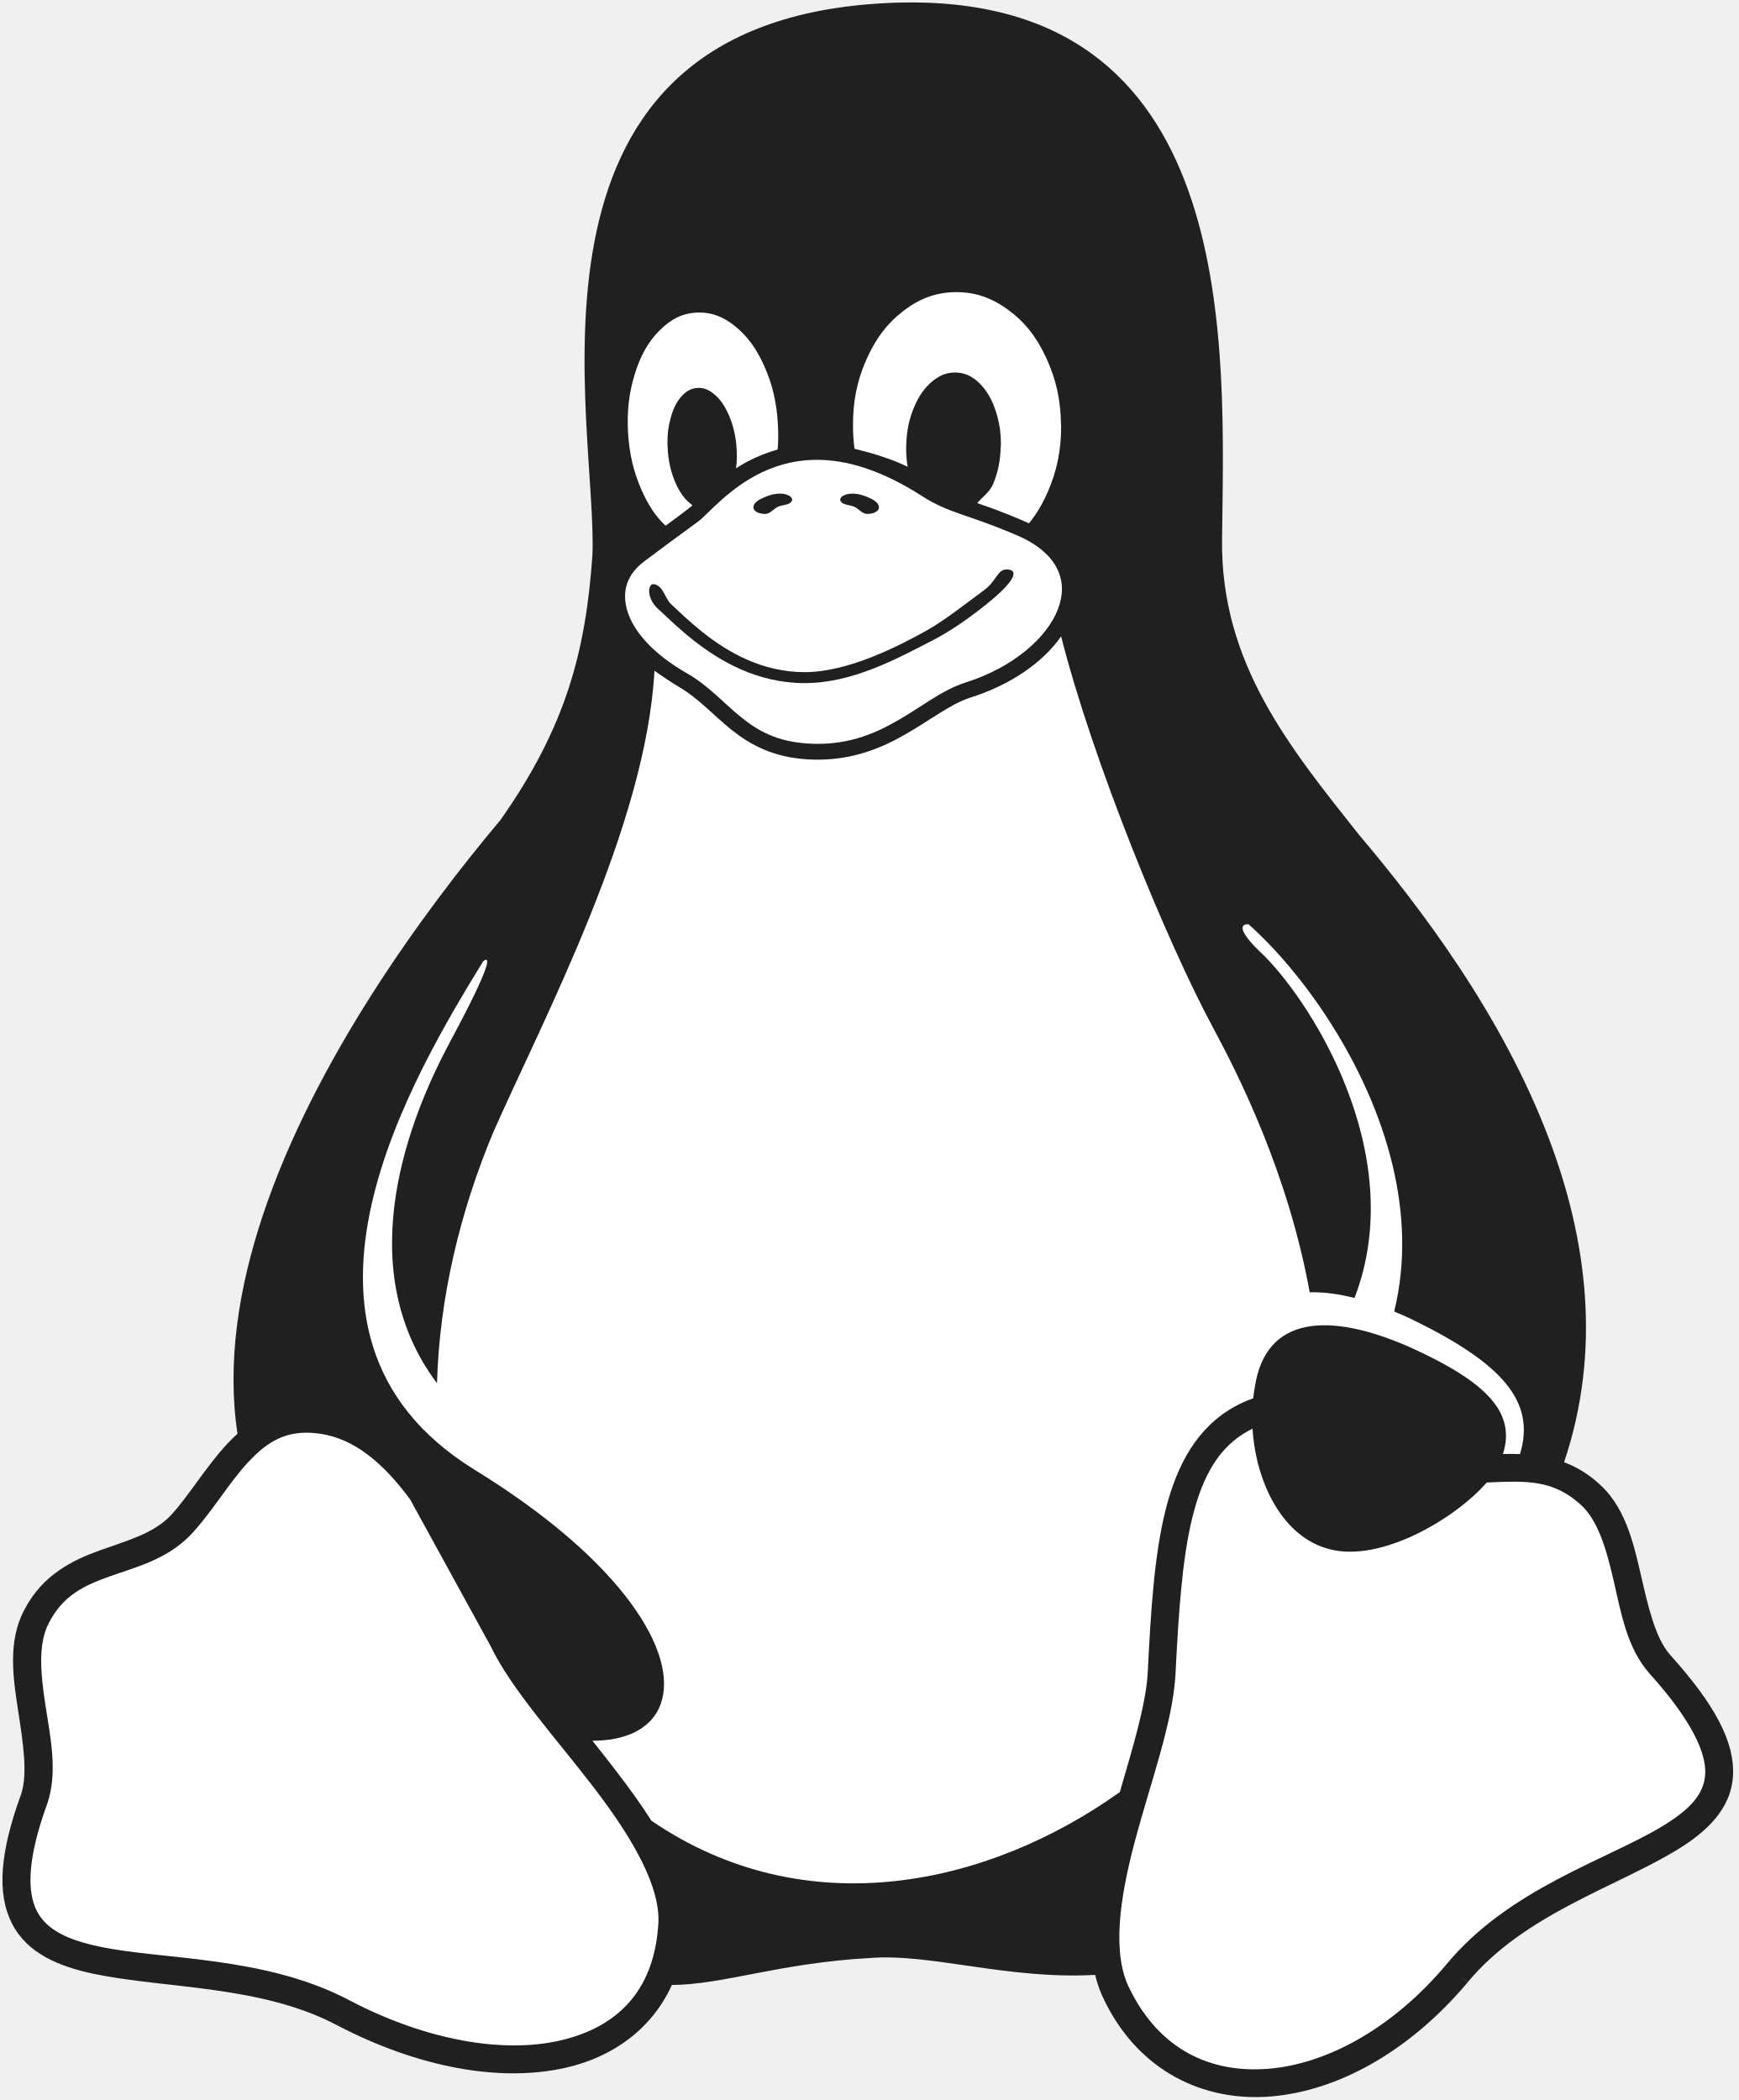
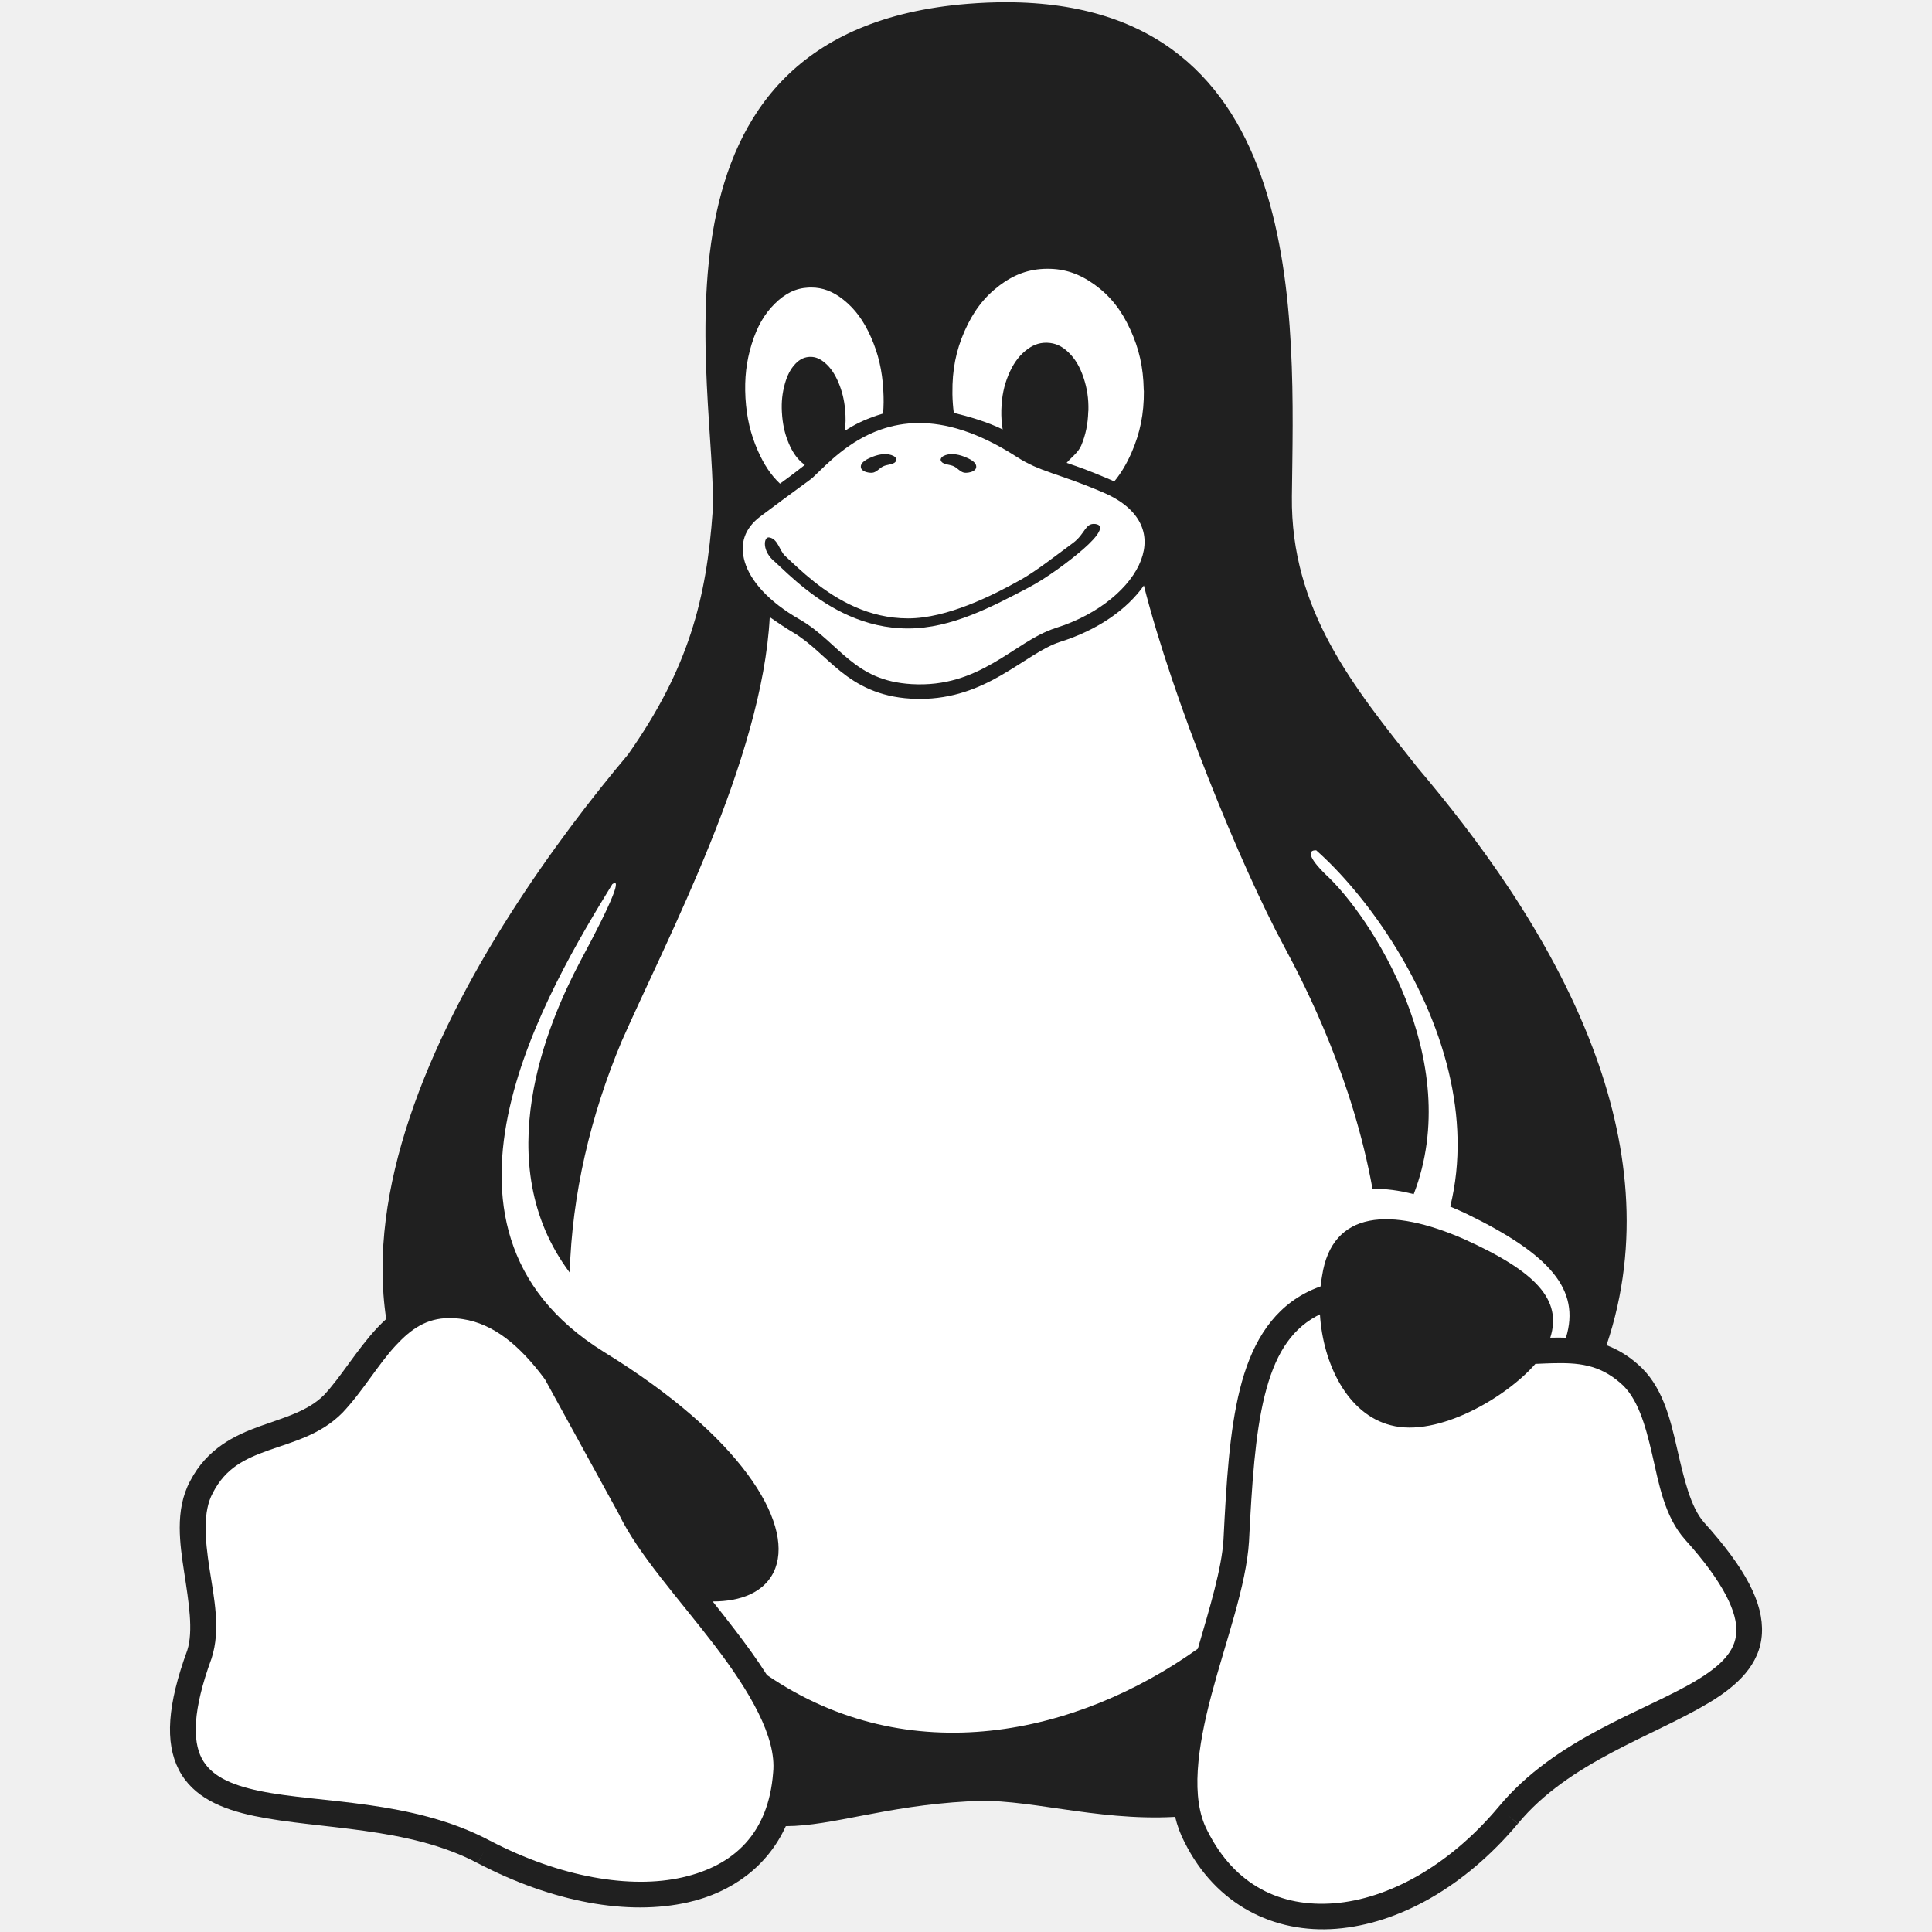
- <svg xmlns="http://www.w3.org/2000/svg" version="1.1" id="Calque_1" x="0px" y="0px" width="712px" height="860px" viewBox="0 0 712 860" enable-background="new 0 0 712 860" xml:space="preserve">
-   <defs id="defs21">
-     <linearGradient id="linearGradient28799-5-5">
-       <stop id="stop28801-1-9" offset="0" style="stop-color:#fefefc;stop-opacity:1;" />
-       <stop style="stop-color:#fefefc;stop-opacity:1" offset="0.757" id="stop28807-2-6" />
-       <stop id="stop28803-6-3" offset="1" style="stop-color:#d4d4d4;stop-opacity:1" />
-     </linearGradient>
-     <linearGradient id="linearGradient28853-5">
-       <stop id="stop28855-3" offset="0" style="stop-color:#020204;stop-opacity:1" />
-       <stop style="stop-color:#020204;stop-opacity:1" offset="0.734" id="stop28865-0" />
-       <stop id="stop28857-9" offset="1" style="stop-color:#5c5c5c;stop-opacity:1;" />
-     </linearGradient>
-     <linearGradient id="linearGradient28935-8">
-       <stop id="stop28937-7" offset="0" style="stop-color:#949494;stop-opacity:0.392;" />
-       <stop style="stop-color:#949494;stop-opacity:1;" offset="0.5" id="stop28943-3" />
-       <stop id="stop28939-8" offset="1" style="stop-color:#949494;stop-opacity:0.392;" />
-     </linearGradient>
-     <linearGradient id="linearGradient28976-3">
-       <stop id="stop28978-7" offset="0" style="stop-color:#747474;stop-opacity:1" />
-       <stop style="stop-color:#8c8c8c;stop-opacity:1;" offset="0.125" id="stop29259-5" />
-       <stop style="stop-color:#a4a4a4;stop-opacity:1;" offset="0.25" id="stop29257-0" />
-       <stop style="stop-color:#d4d4d4;stop-opacity:1" offset="0.5" id="stop28984-4" />
-       <stop id="stop28986-0" offset="0.619" style="stop-color:#d4d4d4;stop-opacity:1" />
-       <stop id="stop28980-2" offset="1" style="stop-color:#7c7c7c;stop-opacity:1" />
-     </linearGradient>
-     <clipPath id="clipPath29028-5" clipPathUnits="userSpaceOnUse">
-       <path id="path29030-7" d="m 85.75,122.362 c -2.78,1.91 -5.111,4.575 -6.25,7.75 -1.436,4.002 -0.886,8.481 0.5,12.5 1.419,4.117 3.794,8.041 7.379,10.512 1.793,1.236 3.868,2.083 6.03,2.339 2.162,0.256 4.409,-0.095 6.34,-1.101 2.353,-1.226 4.148,-3.373 5.262,-5.781 1.114,-2.408 1.589,-5.07 1.738,-7.719 0.19,-3.375 -0.14,-6.806 -1.25,-10 -1.205,-3.469 -3.39,-6.671 -6.473,-8.667 -1.541,-0.998 -3.292,-1.684 -5.111,-1.935 -1.819,-0.252 -3.705,-0.063 -5.416,0.602 -0.975,0.379 -1.887,0.907 -2.75,1.5" style="fill:url(#radialGradient29032);fill-opacity:1;stroke:none" />
-     </clipPath>
-     <linearGradient id="linearGradient29336-6">
-       <stop id="stop29338-1" offset="0" style="stop-color:#646464;stop-opacity:0" />
-       <stop style="stop-color:#646464;stop-opacity:0.583" offset="0.306" id="stop29344-7" />
-       <stop id="stop29354-5" offset="0.47" style="stop-color:#646464;stop-opacity:1" />
-       <stop style="stop-color:#646464;stop-opacity:0.257" offset="0.728" id="stop29356-3" />
-       <stop id="stop29340-6" offset="1" style="stop-color:#646464;stop-opacity:0;" />
-     </linearGradient>
-     <linearGradient id="linearGradient29477-3">
-       <stop id="stop29479-5" offset="0" style="stop-color:#757574;stop-opacity:0" />
-       <stop style="stop-color:#757574;stop-opacity:1;" offset="0.263" id="stop29487-5" />
-       <stop style="stop-color:#757574;stop-opacity:1;" offset="0.5" id="stop29485-0" />
-       <stop id="stop29481-3" offset="1" style="stop-color:#757574;stop-opacity:0" />
-     </linearGradient>
-     <linearGradient id="linearGradient28469-0">
-       <stop style="stop-color:#d2940a;stop-opacity:1" offset="0" id="stop28479-4" />
-       <stop style="stop-color:#d89c08;stop-opacity:1" offset="0.751" id="stop28477-2" />
-       <stop id="stop28485-7" offset="0.866" style="stop-color:#b67e07;stop-opacity:1;" />
-       <stop id="stop28473-1" offset="1" style="stop-color:#946106;stop-opacity:1" />
-     </linearGradient>
-     <linearGradient id="linearGradient28275-8">
-       <stop id="stop28277-1" offset="0" style="stop-color:#ad780a;stop-opacity:1" />
-       <stop style="stop-color:#d89e08;stop-opacity:1" offset="0.12" id="stop28291-9" />
-       <stop style="stop-color:#edb80b;stop-opacity:1" offset="0.255" id="stop28289-6" />
-       <stop style="stop-color:#ebc80d;stop-opacity:1" offset="0.392" id="stop28287-6" />
-       <stop style="stop-color:#f5d838;stop-opacity:1" offset="0.527" id="stop28285-7" />
-       <stop style="stop-color:#f6d811;stop-opacity:1" offset="0.769" id="stop28283-7" />
-       <stop id="stop28279-5" offset="1" style="stop-color:#f5cd31;stop-opacity:1" />
-     </linearGradient>
-     <linearGradient id="linearGradient29529-6">
-       <stop id="stop29531-0" offset="0" style="stop-color:#3a2903;stop-opacity:1;" />
-       <stop style="stop-color:#735208;stop-opacity:1" offset="0.555" id="stop29539-7" />
-       <stop id="stop29533-8" offset="1" style="stop-color:#ac8c04;stop-opacity:1" />
-     </linearGradient>
-     <clipPath id="clipPath29644-8" clipPathUnits="userSpaceOnUse">
-       <path id="path29646-8" d="m 54.232,122.362 c -1.781,0.097 -3.485,0.919 -4.788,2.137 -1.303,1.218 -2.221,2.812 -2.786,4.504 -1.13,3.384 -0.875,7.052 -0.619,10.61 0.233,3.222 0.47,6.505 1.677,9.502 0.603,1.498 1.45,2.91 2.58,4.064 1.13,1.154 2.552,2.042 4.118,2.434 1.469,0.368 3.038,0.292 4.483,-0.162 1.445,-0.454 2.764,-1.279 3.846,-2.338 1.579,-1.545 2.643,-3.566 3.253,-5.689 0.61,-2.123 0.784,-4.352 0.752,-6.561 -0.04,-2.764 -0.401,-5.539 -1.266,-8.164 -0.865,-2.626 -2.246,-5.103 -4.173,-7.086 -0.933,-0.96 -1.998,-1.805 -3.199,-2.397 -1.201,-0.592 -2.543,-0.925 -3.88,-0.853" style="fill:url(#radialGradient29648);fill-opacity:1;stroke:none" />
-     </clipPath>
-     <clipPath clipPathUnits="userSpaceOnUse" id="clipPath14656-7">
-       <path d="m 304.847,225.45 c 6.016,4.923 9.777,12.317 10.943,20.003 1.825,12.031 -2.346,24.075 -6.446,35.533 -0.817,2.285 -1.64,4.59 -1.965,6.995 -0.325,2.405 -0.119,4.948 1.029,7.086 1.303,2.425 3.732,4.125 6.367,4.923 2.589,0.784 5.394,0.761 8.015,0.092 2.621,-0.669 5.061,-1.968 7.187,-3.64 5.48,-4.31 8.758,-10.986 10.01,-17.844 1.252,-6.858 0.639,-13.929 -0.551,-20.798 -1.623,-9.369 -4.309,-18.54 -7.74,-27.408 -2.518,-6.507 -5.468,-12.911 -9.618,-18.52 -4.046,-5.469 -9.162,-10.09 -13.103,-15.635 -2.732,-3.844 -4.9,-8.131 -8.192,-11.508 -1.646,-1.689 -3.577,-3.135 -5.77,-4.001 -2.193,-0.866 -4.664,-1.124 -6.933,-0.482 -1.505,0.426 -2.892,1.237 -4.038,2.301 -1.146,1.064 -2.053,2.376 -2.693,3.803 -1.28,2.853 -1.477,6.112 -0.965,9.198 0.661,3.983 2.444,7.693 4.466,11.189 2.274,3.932 4.918,7.719 8.384,10.654 3.599,3.047 7.962,5.074 11.611,8.06" id="path14658-9" style="fill:none;stroke:#c17d11;stroke-width:1px;stroke-linecap:butt;stroke-linejoin:miter;stroke-opacity:1" />
-     </clipPath>
-     <clipPath clipPathUnits="userSpaceOnUse" id="clipPath14489-3">
-       <path style="fill:url(#linearGradient14493);fill-opacity:1;stroke:none" d="m 516.006,331.876 c -0.671,1.719 -1.627,3.327 -2.816,4.738 -2.624,3.115 -6.268,5.17 -9.896,7.02 -6.189,3.154 -12.602,5.922 -18.42,9.717 -3.898,2.542 -7.496,5.527 -10.86,8.742 -2.877,2.75 -5.606,5.687 -8.832,8.018 -3.256,2.351 -7.019,4.054 -10.991,4.65 -4.83,0.725 -9.821,-0.213 -14.299,-2.164 -3.138,-1.367 -6.156,-3.323 -7.963,-6.229 -1.814,-2.918 -2.228,-6.488 -2.233,-9.924 -0.008,-6.077 1.118,-12.09 2.178,-18.073 0.881,-4.972 1.719,-9.955 2.26,-14.975 0.983,-9.131 0.976,-18.353 0.32,-27.513 -0.11,-1.534 -0.238,-3.083 -0.008,-4.604 0.229,-1.521 0.855,-3.037 2.021,-4.04 1.077,-0.927 2.521,-1.336 3.939,-1.415 1.419,-0.079 2.834,0.147 4.24,0.352 3.313,0.484 6.652,0.865 9.889,1.717 2.043,0.537 4.033,1.259 6.072,1.811 3.403,0.92 6.966,1.361 10.467,0.952 3.769,-0.441 7.43,-1.857 11.224,-1.765 1.557,0.038 3.102,0.332 4.586,0.8 1.515,0.478 3.009,1.162 4.123,2.295 0.846,0.861 1.436,1.945 1.879,3.069 0.66,1.674 1.015,3.457 1.167,5.249 0.135,1.588 0.113,3.194 0.414,4.759 0.495,2.575 1.847,4.923 3.528,6.935 1.681,2.012 3.69,3.72 5.696,5.408 1.999,1.681 4.011,3.355 6.167,4.828 1.012,0.692 2.056,1.339 3.017,2.101 0.961,0.761 1.845,1.647 2.445,2.715 0.815,1.449 1.064,3.208 0.683,4.826 l 2e-5,0" id="path14491-6" />
-     </clipPath>
-     <clipPath clipPathUnits="userSpaceOnUse" id="clipPath14481-1">
-       <path style="fill:url(#linearGradient14485);fill-opacity:1;stroke:none" d="m 516.006,331.876 c -0.671,1.719 -1.627,3.327 -2.816,4.738 -2.624,3.115 -6.268,5.17 -9.896,7.02 -6.189,3.154 -12.602,5.922 -18.42,9.717 -3.898,2.542 -7.496,5.527 -10.86,8.742 -2.877,2.75 -5.606,5.687 -8.832,8.018 -3.256,2.351 -7.019,4.054 -10.991,4.65 -4.83,0.725 -9.821,-0.213 -14.299,-2.164 -3.138,-1.367 -6.156,-3.323 -7.963,-6.229 -1.814,-2.918 -2.228,-6.488 -2.233,-9.924 -0.008,-6.077 1.118,-12.09 2.178,-18.073 0.881,-4.972 1.719,-9.955 2.26,-14.975 0.983,-9.131 0.976,-18.353 0.32,-27.513 -0.11,-1.534 -0.238,-3.083 -0.008,-4.604 0.229,-1.521 0.855,-3.037 2.021,-4.04 1.077,-0.927 2.521,-1.336 3.939,-1.415 1.419,-0.079 2.834,0.147 4.24,0.352 3.313,0.484 6.652,0.865 9.889,1.717 2.043,0.537 4.033,1.259 6.072,1.811 3.403,0.92 6.966,1.361 10.467,0.952 3.769,-0.441 7.43,-1.857 11.224,-1.765 1.557,0.038 3.102,0.332 4.586,0.8 1.515,0.478 3.009,1.162 4.123,2.295 0.846,0.861 1.436,1.945 1.879,3.069 0.66,1.674 1.015,3.457 1.167,5.249 0.135,1.588 0.113,3.194 0.414,4.759 0.495,2.575 1.847,4.923 3.528,6.935 1.681,2.012 3.69,3.72 5.696,5.408 1.999,1.681 4.011,3.355 6.167,4.828 1.012,0.692 2.056,1.339 3.017,2.101 0.961,0.761 1.845,1.647 2.445,2.715 0.815,1.449 1.064,3.208 0.683,4.826 l 2e-5,0" id="path14483-3" />
-     </clipPath>
-     <clipPath clipPathUnits="userSpaceOnUse" id="clipPath14473-5">
-       <path style="fill:url(#linearGradient14477);fill-opacity:1;stroke:none" d="m 511.827,331.9 c -0.606,1.404 -1.442,2.708 -2.464,3.845 -2.325,2.588 -5.507,4.222 -8.659,5.697 -5.42,2.535 -11.001,4.779 -16.116,7.885 -3.383,2.054 -6.537,4.472 -9.502,7.094 -2.525,2.233 -4.93,4.627 -7.728,6.506 -2.883,1.936 -6.175,3.299 -9.616,3.774 -4.218,0.582 -8.553,-0.183 -12.51,-1.756 -2.709,-1.077 -5.366,-2.619 -6.967,-5.055 -1.538,-2.341 -1.933,-5.252 -1.953,-8.053 -0.035,-4.939 0.965,-9.818 1.906,-14.666 0.782,-4.03 1.527,-8.072 1.977,-12.152 0.818,-7.406 0.661,-14.885 0.28,-22.327 -0.064,-1.249 -0.134,-2.51 0.079,-3.743 0.213,-1.233 0.736,-2.452 1.682,-3.271 0.939,-0.814 2.21,-1.159 3.451,-1.212 1.242,-0.052 2.476,0.164 3.705,0.349 2.89,0.436 5.811,0.709 8.652,1.393 1.787,0.43 3.531,1.02 5.313,1.469 2.986,0.753 6.096,1.107 9.158,0.772 3.294,-0.36 6.507,-1.51 9.82,-1.432 1.358,0.032 2.708,0.271 4.013,0.649 1.313,0.38 2.617,0.92 3.607,1.862 0.725,0.691 1.25,1.569 1.644,2.49 0.576,1.348 0.886,2.8 1.021,4.26 0.119,1.289 0.105,2.594 0.363,3.862 0.437,2.149 1.64,4.081 3.115,5.704 1.475,1.622 3.224,2.968 4.956,4.312 1.756,1.364 3.51,2.74 5.396,3.918 0.882,0.551 1.793,1.059 2.635,1.671 0.841,0.612 1.619,1.339 2.145,2.237 0.684,1.167 0.902,2.599 0.598,3.917 l 2e-5,0" id="path14475-9" />
-     </clipPath>
-     <linearGradient id="linearGradient14518-6">
-       <stop id="stop14540-0" offset="0" style="stop-color:#110800;stop-opacity:1;" />
-       <stop style="stop-color:#a65a00;stop-opacity:0.8;" offset="0.591" id="stop14542-5" />
-       <stop style="stop-color:#ff921e;stop-opacity:0;" offset="1" id="stop14522-4" />
-     </linearGradient>
-     <clipPath clipPathUnits="userSpaceOnUse" id="clipPath14822-9">
-       <path d="m 386.188,285.328 c -0.405,-1.104 -1.118,-2.082 -1.991,-2.87 -0.872,-0.788 -1.9,-1.392 -2.983,-1.852 -2.165,-0.919 -4.521,-1.261 -6.832,-1.696 -2.179,-0.409 -4.342,-0.906 -6.528,-1.277 -2.271,-0.386 -4.618,-0.632 -6.865,-0.125 -1.966,0.443 -3.784,1.459 -5.272,2.819 -1.487,1.36 -2.649,3.056 -3.485,4.89 -1.472,3.23 -1.935,6.865 -1.654,10.403 0.209,2.633 0.875,5.346 2.609,7.339 1.401,1.611 3.387,2.615 5.434,3.221 3.525,1.043 7.367,0.988 10.86,-0.155 5.767,-1.931 10.876,-5.774 14.33,-10.779 1.139,-1.65 2.112,-3.448 2.553,-5.403 0.336,-1.49 0.348,-3.081 -0.178,-4.515" id="path14824-1" style="fill:none;stroke:#ce5c00;stroke-width:1px;stroke-linecap:butt;stroke-linejoin:miter;stroke-opacity:1" />
-     </clipPath>
-     <clipPath clipPathUnits="userSpaceOnUse" id="clipPath14822-2-4">
-       <path d="m 386.188,285.328 c -0.405,-1.104 -1.118,-2.082 -1.991,-2.87 -0.872,-0.788 -1.9,-1.392 -2.983,-1.852 -2.165,-0.919 -4.521,-1.261 -6.832,-1.696 -2.179,-0.409 -4.342,-0.906 -6.528,-1.277 -2.271,-0.386 -4.618,-0.632 -6.865,-0.125 -1.966,0.443 -3.784,1.459 -5.272,2.819 -1.487,1.36 -2.649,3.056 -3.485,4.89 -1.472,3.23 -1.935,6.865 -1.654,10.403 0.209,2.633 0.875,5.346 2.609,7.339 1.401,1.611 3.387,2.615 5.434,3.221 3.525,1.043 7.367,0.988 10.86,-0.155 5.767,-1.931 10.876,-5.774 14.33,-10.779 1.139,-1.65 2.112,-3.448 2.553,-5.403 0.336,-1.49 0.348,-3.081 -0.178,-4.515" id="path14824-6-5" style="fill:none;stroke:#ce5c00;stroke-width:1px;stroke-linecap:butt;stroke-linejoin:miter;stroke-opacity:1" />
-     </clipPath>
-     <clipPath clipPathUnits="userSpaceOnUse" id="clipPath15031-3">
-       <path style="fill:none;stroke:#729fcf;stroke-width:0.125;stroke-linecap:butt;stroke-linejoin:miter;stroke-miterlimit:4;stroke-dasharray:none;stroke-opacity:1" d="m 248.061,184.612 c -2.601,3.44 -5.233,6.856 -7.897,10.247 -2.833,3.607 -5.701,7.187 -8.587,10.751 -3.541,4.374 -7.152,8.793 -9.449,13.93 -1.974,4.414 -2.91,9.207 -4.265,13.849 -1.539,5.272 -3.626,10.37 -5.971,15.336 -2.165,4.585 -4.55,9.063 -6.939,13.536 -1.738,3.254 -3.505,6.581 -4.108,10.221 -0.476,2.876 -0.198,5.844 0.534,8.666 0.732,2.822 1.91,5.511 3.238,8.106 5.667,11.075 14.17,20.622 24.242,27.925 4.571,3.314 9.467,6.181 14.602,8.526 2.782,1.27 5.714,2.404 8.772,2.457 1.529,0.026 3.074,-0.225 4.474,-0.841 1.4,-0.615 2.651,-1.604 3.483,-2.887 1.023,-1.578 1.37,-3.538 1.165,-5.407 -0.205,-1.869 -0.935,-3.653 -1.913,-5.259 -2.39,-3.923 -6.165,-6.761 -9.796,-9.573 -7.841,-6.074 -15.425,-12.48 -22.682,-19.24 -2.049,-1.909 -4.098,-3.878 -5.53,-6.284 -1.394,-2.344 -2.148,-5.014 -2.658,-7.693 -1.4,-7.349 -1.04,-15.083 1.46,-22.133 0.978,-2.758 2.271,-5.392 3.518,-8.04 2.162,-4.589 4.211,-9.263 7.049,-13.467 3.533,-5.233 8.245,-9.673 11.151,-15.278 2.455,-4.734 3.494,-10.057 4.362,-15.318 0.665,-4.031 1.248,-8.075 1.746,-12.13" id="path15033-2" />
-     </clipPath>
-     <clipPath clipPathUnits="userSpaceOnUse" id="clipPath14186-9">
-       <path id="path14188-1" d="m 137.577,281.019 c 1.599,-0.663 3.398,-0.784 5.101,-0.47 1.703,0.314 3.311,1.049 4.743,2.022 2.864,1.946 4.988,4.778 7.023,7.58 4.672,6.434 9.169,13.002 13.245,19.829 3.306,5.538 6.344,11.257 10.164,16.453 2.494,3.392 5.307,6.539 7.813,9.922 2.506,3.383 4.728,7.056 5.839,11.117 1.444,5.277 0.885,11.093 -1.627,15.953 -1.767,3.419 -4.476,6.352 -7.772,8.339 -3.296,1.987 -7.171,3.014 -11.016,2.87 -6.114,-0.229 -11.699,-3.285 -17.384,-5.549 -11.581,-4.612 -24.16,-6.059 -36.097,-9.652 -3.669,-1.104 -7.276,-2.411 -10.97,-3.426 -1.641,-0.451 -3.309,-0.848 -4.859,-1.551 -1.55,-0.703 -3,-1.749 -3.862,-3.217 -0.666,-1.134 -0.948,-2.47 -0.93,-3.786 0.018,-1.316 0.326,-2.615 0.774,-3.852 0.896,-2.474 2.343,-4.714 3.32,-7.157 1.595,-3.989 1.882,-8.388 1.667,-12.679 -0.215,-4.291 -0.911,-8.545 -1.205,-12.831 -0.131,-1.914 -0.181,-3.853 0.185,-5.736 0.365,-1.883 1.176,-3.725 2.558,-5.055 1.274,-1.227 2.965,-1.955 4.696,-2.317 1.732,-0.361 3.515,-0.377 5.284,-0.338 1.768,0.04 3.541,0.134 5.304,-0.011 1.763,-0.145 3.533,-0.541 5.069,-1.418 1.46,-0.834 2.654,-2.075 3.644,-3.434 0.989,-1.36 1.789,-2.846 2.609,-4.314 0.82,-1.468 1.668,-2.932 2.742,-4.226 1.073,-1.295 2.389,-2.423 3.943,-3.067" style="fill:#402c07;fill-opacity:1;stroke:none" />
-     </clipPath>
-   </defs>
-   <path d="M683.91,677.74c-0.01-0.01-0.021-0.021-0.021-0.03c-6.069-6.85-8.96-19.55-12.069-33.08c-3.101-13.52-6.57-28.1-17.67-37.55  c-0.021-0.021-0.051-0.04-0.07-0.061c-2.2-1.92-4.46-3.539-6.73-4.89c-2.279-1.35-4.59-2.45-6.899-3.32  c15.43-45.76,9.38-91.329-6.2-132.5c-19.11-50.54-52.48-94.569-77.97-124.689c-28.53-35.99-56.431-70.15-55.88-120.61  C501.25,144,508.87,1.19,373.35,1c-5.51-0.01-11.26,0.22-17.25,0.7C204.66,13.89,244.83,173.89,242.58,227.46  c-2.77,39.18-10.71,70.06-37.66,108.36c-31.65,37.64-76.23,98.57-97.34,162c-9.96,29.93-14.7,60.439-10.33,89.319  c-1.37,1.23-2.67,2.521-3.92,3.841c-9.29,9.93-16.16,21.949-23.81,30.039c-7.15,7.141-17.33,9.851-28.53,13.86  c-11.2,4.021-23.49,9.94-30.95,24.26c0,0,0,0.011-0.01,0.011c-0.01,0.02-0.02,0.05-0.04,0.069c-3.51,6.55-4.65,13.62-4.65,20.79  c0,6.63,0.98,13.351,1.97,19.82c2.06,13.46,4.15,26.189,1.38,34.81c-8.86,24.23-10,40.98-3.76,53.141  c6.26,12.18,19.11,17.55,33.64,20.59c29.06,6.06,68.41,4.56,99.42,21l2.67-5.03l-2.64,5.04c33.2,17.36,66.86,23.521,93.71,17.39  c19.48-4.439,35.28-16.039,43.4-33.88c21-0.1,44.05-9,80.97-11.029c25.05-2.021,56.34,8.899,92.33,6.899  c0.94,3.9,2.301,7.66,4.16,11.23c0.021,0.029,0.04,0.069,0.061,0.1c13.949,27.9,39.869,40.66,67.5,38.48  c27.659-2.181,57.069-18.49,80.85-46.78l-4.36-3.66l4.391,3.62c22.66-27.48,60.27-38.87,85.22-53.91  c12.47-7.52,22.58-16.939,23.37-30.62C710.4,713.55,702.37,698.23,683.91,677.74z" id="path3" style="fill:#202020;fill-opacity:1" fill="#000000" />
-   <path fill="#D6A312" d="M698.24,726.57c-0.48,8.439-6.59,14.71-17.88,21.51c-22.561,13.61-62.551,25.45-88.08,56.38  c-22.181,26.39-49.221,40.88-73.03,42.76s-44.35-8-56.47-32.31l-0.021-0.05l-0.029-0.061c-7.521-14.3-4.391-36.85,1.939-60.649  c6.33-23.79,15.43-48.23,16.65-68.08v-0.061c1.279-25.439,2.71-47.66,6.979-64.81c4.28-17.15,11.01-28.75,22.931-35.28  c0.56-0.3,1.109-0.59,1.659-0.86c1.351,22.03,12.261,44.511,31.54,49.37c21.101,5.561,51.511-12.54,64.351-27.31  c2.569-0.101,5.069-0.23,7.5-0.29c11.27-0.271,20.71,0.38,30.37,8.82l0.029,0.029l0.03,0.021c7.42,6.29,10.95,18.17,14.01,31.47  c3.061,13.311,5.5,27.8,14.681,38.13l0.01,0.01l0.01,0.021C693.06,704.9,698.73,718.12,698.24,726.57z" id="path5" style="fill:#ffffff;fill-opacity:1" />
-   <path d="M269.49,788.95l-0.01,0.06v0.07c-2.04,26.74-17.12,41.3-40.28,46.59c-23.14,5.29-54.53,0.021-85.87-16.37  c-0.01,0-0.02-0.01-0.03-0.01c-34.68-18.37-75.93-16.54-102.4-22.07c-13.23-2.76-21.87-6.92-25.83-14.64  c-3.96-7.73-4.05-21.2,4.37-44.17l0.04-0.101l0.03-0.1c4.17-12.85,1.08-26.91-0.94-40.11c-2.02-13.189-3.01-25.199,1.5-33.56  l0.04-0.08c5.77-11.12,14.23-15.1,24.73-18.86c10.51-3.77,22.96-6.729,32.79-16.59l0.06-0.05l0.05-0.05  c9.09-9.59,15.92-21.62,23.91-30.15c6.74-7.2,13.49-11.97,23.66-12.04c0.12,0.011,0.23,0.011,0.35,0  c1.78,0.011,3.67,0.16,5.67,0.471c13.5,2.04,25.27,11.479,36.61,26.859l32.74,59.67l0.01,0.03l0.02,0.02  c8.71,18.19,27.11,38.2,42.7,58.61C259,752.78,271.06,773.27,269.49,788.95z" id="path7" style="fill:#ffffff;fill-opacity:1" fill="#D6A312" />
-   <path d="M432.77,232.69c-2.63-5.15-8-10.05-17.14-13.8l-0.02-0.01l-0.03-0.01c-19.01-8.14-27.26-8.72-37.87-15.62  c-17.27-11.1-31.54-14.99-43.4-14.94c-6.21,0.02-11.76,1.12-16.73,2.84c-14.45,4.97-24.04,15.34-30.05,21.03l-0.01,0.01  c0,0.01-0.01,0.01-0.01,0.02c-1.18,1.12-2.7,2.14-6.38,4.84c-3.71,2.71-9.27,6.79-17.27,12.79c-7.11,5.33-9.42,12.27-6.96,20.4  c2.45,8.13,10.29,17.51,24.63,25.62l0.02,0.02l0.03,0.01c8.9,5.23,14.98,12.28,21.96,17.89c3.49,2.8,7.16,5.3,11.58,7.19  c4.42,1.89,9.58,3.17,16.04,3.55c15.16,0.88,26.32-3.67,36.17-9.31c9.87-5.63,18.229-12.52,27.82-15.63l0.02-0.01l0.021-0.01  c19.659-6.14,33.68-18.51,38.069-30.26C435.46,243.42,435.39,237.84,432.77,232.69z" id="path9" style="fill:#ffffff;fill-opacity:1" fill="#D6A312" />
-   <path d="m 382.89,261.71 c -15.641,8.153 -33.91,18.04 -53.35,18.04 -19.43,0 -34.78,-8.98 -45.82,-17.73 -5.52,-4.37 -10,-8.72 -13.38,-11.88 -5.864,-4.629 -5.162,-11.122 -2.752,-10.93 4.039,0.504 4.649,5.822 7.192,8.2 3.44,3.22 7.75,7.39 12.97,11.53 10.44,8.27 24.36,16.32 41.79,16.32 17.4,0 37.712,-10.215 50.11,-17.17 7.024,-3.94 15.962,-11.003 23.257,-16.357 5.581,-4.096 5.377,-9.029 9.985,-8.492 4.608,0.537 1.199,5.46 -5.254,11.092 -6.453,5.632 -16.548,13.104 -24.748,17.378 z" id="path11" style="fill:#202020;fill-opacity:1" />
-   <path d="M622.39,595.47c-2.17-0.08-4.31-0.069-6.39-0.02c-0.19,0.01-0.38,0.01-0.58,0.01  c5.37-16.96-6.51-29.47-38.17-43.79c-32.83-14.439-58.99-13.01-63.41,16.29c-0.28,1.53-0.51,3.1-0.68,4.68  c-2.46,0.86-4.92,1.94-7.4,3.29c-15.41,8.44-23.83,23.74-28.51,42.521c-4.67,18.76-6.02,41.43-7.3,66.92c0,0.01,0,0.01,0,0.02  c-0.79,12.811-6.07,30.15-11.41,48.511c-53.78,38.369-128.42,54.989-191.8,11.729c-4.29-6.79-9.22-13.52-14.29-20.16  c-3.24-4.239-6.57-8.45-9.87-12.609c6.5,0.01,12.03-1.061,16.5-3.08c5.56-2.53,9.46-6.57,11.4-11.771  c3.86-10.39-0.02-25.05-12.39-41.8c-12.37-16.74-33.32-35.63-64.1-54.51c0,0,0,0,0-0.01c-22.62-14.07-35.26-31.311-41.18-50.03  c-5.93-18.73-5.1-38.98-0.53-58.97c8.76-38.37,31.26-75.69,45.62-99.11c3.86-2.84,1.38,5.28-14.54,34.84  c-14.26,27.021-40.93,89.38-4.42,138.061c0.98-34.641,9.25-69.971,23.14-103.021c20.23-45.85,62.54-125.38,65.9-188.76  c1.74,1.26,7.69,5.28,10.34,6.79c0.01,0.01,0.01,0.01,0.02,0.01c7.76,4.57,13.59,11.25,21.14,17.32  c7.57,6.08,17.02,11.33,31.3,12.16c1.37,0.08,2.71,0.12,4.02,0.12c14.72,0,26.2-4.8,35.76-10.27  c10.391-5.94,18.69-12.52,26.561-15.08c0.01-0.01,0.02-0.01,0.03-0.01c16.63-5.2,29.84-14.4,37.359-25.12  c12.92,50.92,42.96,124.47,62.271,160.36c10.27,19.04,30.689,59.5,39.51,108.25c5.59-0.171,11.75,0.64,18.34,2.329  c23.07-59.81-19.56-124.22-39.06-142.16c-7.87-7.64-8.25-11.06-4.34-10.9c21.14,18.71,48.909,56.32,59.01,98.78  c4.609,19.359,5.59,39.72,0.649,59.81c2.41,1,4.87,2.09,7.36,3.271C615.28,558.39,628.97,574.07,622.39,595.47z" id="path13" fill="#FFFFFF" />
-   <path d="m 434.51,174.03 c 0.08,10.09 -1.66,18.68 -5.49,27.45 -2.18,5 -4.689,9.2 -7.699,12.84 -1.021,-0.49 -2.08,-0.96 -3.181,-1.41 -3.81,-1.63 -7.18,-2.97 -10.199,-4.11 -3.021,-1.14 -5.378,-1.919 -7.809,-2.759 1.761,-2.13 5.23,-4.64 6.521,-7.79 1.96,-4.75 2.92,-9.39 3.1,-14.92 0,-0.22 0.07,-0.41 0.07,-0.67 0.11,-5.3 -0.59,-9.83 -2.14,-14.47 -1.62,-4.87 -3.681,-8.37 -6.66,-11.28 -2.99,-2.91 -5.97,-4.23 -9.55,-4.35 -0.17,-0.01 -0.33,-0.01 -0.5,-0.01 -3.36,0.01 -6.28,1.17 -9.301,3.69 -3.17,2.65 -5.52,6.04 -7.479,10.76 -1.95,4.72 -2.91,9.4 -3.101,14.96 -0.029,0.22 -0.029,0.41 -0.029,0.63 -0.07,3.06 0.13,5.86 0.6,8.58 -6.88,-3.43 -15.682,-5.931 -21.762,-7.381 -0.35,-2.63 -0.55,-5.34 -0.61,-8.18 l 0,-0.77 c -0.11,-10.06 1.54,-18.69 5.41,-27.45 3.87,-8.77 8.66,-15.07 15.399,-20.2 6.75,-5.12 13.381,-7.47 21.23,-7.55 l 0.37,0 c 7.68,0 14.25,2.26 21,7.15 6.85,4.98 11.79,11.2 15.77,19.9 3.9,8.48 5.78,16.77 5.971,26.6 -10e-4,0.26 -10e-4,0.48 0.069,0.74 z" id="path15" style="fill:#ffffff" />
-   <path d="m 318.43,184.08 c -1.01,0.29 -1.99,0.6 -2.96,0.93 -5.5,1.9 -9.867,3.997 -14.087,6.787 0.41,-2.92 0.47,-5.88 0.15,-9.19 -0.03,-0.18 -0.03,-0.33 -0.03,-0.51 -0.44,-4.39 -1.37,-8.07 -2.92,-11.79 -1.65,-3.87 -3.5,-6.6 -5.93,-8.7 -2.2,-1.9 -4.28,-2.78 -6.58,-2.76 -0.23,0 -0.47,0.01 -0.71,0.03 -2.58,0.22 -4.72,1.48 -6.75,3.95 -2.02,2.46 -3.35,5.52 -4.31,9.58 -0.96,4.05 -1.21,8.03 -0.81,12.6 0,0.18 0.04,0.33 0.04,0.51 0.44,4.43 1.33,8.11 2.91,11.83 1.62,3.83 3.5,6.56 5.93,8.66 0.41,0.35 0.81,0.67 1.21,0.95 -2.52,1.95 -4.213,3.333 -6.293,4.853 -1.33,0.97 -2.91,2.13 -4.75,3.49 -4.01,-3.76 -7.14,-8.48 -9.88,-14.71 -3.24,-7.36 -4.97,-14.73 -5.49,-23.43 l 0,-0.07 c -0.48,-8.7 0.37,-16.18 2.76,-23.92 2.4,-7.74 5.6,-13.34 10.25,-17.94 4.64,-4.61 9.32,-6.93 14.96,-7.22 0.44,-0.02 0.87,-0.03 1.3,-0.03 5.11,0.01 9.67,1.71 14.39,5.48 5.12,4.09 8.99,9.32 12.23,16.69 3.25,7.37 4.98,14.74 5.46,23.44 l 0,0.07 c 0.23,3.65 0.2,7.09 -0.09,10.42 z" id="path17" style="fill:#ffffff" />
-   <path id="path28396-7" d="m 344.087,204.89 c 0.647,2.076 3.993,1.732 5.926,2.728 1.696,0.874 3.061,2.789 4.968,2.844 1.82,0.053 4.654,-0.63 4.89,-2.436 0.313,-2.386 -3.171,-3.902 -5.413,-4.776 -2.885,-1.125 -6.581,-1.695 -9.287,-0.191 -0.62,0.345 -1.297,1.153 -1.086,1.831 z" style="opacity:1;fill:#202020;fill-opacity:1;stroke:none" />
-   <path style="opacity:1;fill:#202020;fill-opacity:1;stroke:none" d="m 324.322,204.89 c -0.647,2.076 -3.993,1.732 -5.926,2.728 -1.696,0.874 -3.061,2.789 -4.968,2.844 -1.82,0.053 -4.654,-0.63 -4.89,-2.436 -0.313,-2.386 3.171,-3.902 5.413,-4.776 2.885,-1.125 6.581,-1.695 9.287,-0.191 0.62,0.345 1.297,1.153 1.086,1.831 z" id="path5461" />
+ <svg xmlns="http://www.w3.org/2000/svg" width="860" height="860" enable-background="new 0 0 712 860" version="1.1" viewBox="0 0 860 860" xml:space="preserve">
+   <g transform="translate(74.664)">
+     <path d="m683.91 677.74c-0.01-0.01-0.021-0.021-0.021-0.03-6.069-6.85-8.96-19.55-12.069-33.08-3.101-13.52-6.57-28.1-17.67-37.55-0.021-0.021-0.051-0.04-0.07-0.061-2.2-1.92-4.46-3.539-6.73-4.89-2.279-1.35-4.59-2.45-6.899-3.32 15.43-45.76 9.38-91.329-6.2-132.5-19.11-50.54-52.48-94.569-77.97-124.69-28.53-35.99-56.431-70.15-55.88-120.61 0.849-77.01 8.469-219.82-127.05-220.01-5.51-0.01-11.26 0.22-17.25 0.7-151.44 12.19-111.27 172.19-113.52 225.76-2.77 39.18-10.71 70.06-37.66 108.36-31.65 37.64-76.23 98.57-97.34 162-9.96 29.93-14.7 60.439-10.33 89.319-1.37 1.23-2.67 2.521-3.92 3.841-9.29 9.93-16.16 21.949-23.81 30.039-7.15 7.141-17.33 9.851-28.53 13.86-11.2 4.021-23.49 9.94-30.95 24.26 0 0 0 0.011-0.01 0.011-0.01 0.02-0.02 0.05-0.04 0.069-3.51 6.55-4.65 13.62-4.65 20.79 0 6.63 0.98 13.351 1.97 19.82 2.06 13.46 4.15 26.189 1.38 34.81-8.86 24.23-10 40.98-3.76 53.141 6.26 12.18 19.11 17.55 33.64 20.59 29.06 6.06 68.41 4.56 99.42 21l2.67-5.03-2.64 5.04c33.2 17.36 66.86 23.521 93.71 17.39 19.48-4.439 35.28-16.039 43.4-33.88 21-0.1 44.05-9 80.97-11.029 25.05-2.021 56.34 8.899 92.33 6.899 0.94 3.9 2.301 7.66 4.16 11.23 0.021 0.029 0.04 0.069 0.061 0.1 13.949 27.9 39.869 40.66 67.5 38.48 27.659-2.181 57.069-18.49 80.85-46.78l-4.36-3.66 4.391 3.62c22.66-27.48 60.27-38.87 85.22-53.91 12.47-7.52 22.58-16.939 23.37-30.62 0.778-13.67-7.252-28.99-25.712-49.48z" fill="#202020" />
+     <g fill="#fff">
+       <path d="m698.24 726.57c-0.48 8.439-6.59 14.71-17.88 21.51-22.561 13.61-62.551 25.45-88.08 56.38-22.181 26.39-49.221 40.88-73.03 42.76s-44.35-8-56.47-32.31l-0.021-0.05-0.029-0.061c-7.521-14.3-4.391-36.85 1.939-60.649 6.33-23.79 15.43-48.23 16.65-68.08v-0.061c1.279-25.439 2.71-47.66 6.979-64.81 4.28-17.15 11.01-28.75 22.931-35.28 0.56-0.3 1.109-0.59 1.659-0.86 1.351 22.03 12.261 44.511 31.54 49.37 21.101 5.561 51.511-12.54 64.351-27.31 2.569-0.101 5.069-0.23 7.5-0.29 11.27-0.271 20.71 0.38 30.37 8.82l0.029 0.029 0.03 0.021c7.42 6.29 10.95 18.17 14.01 31.47 3.061 13.311 5.5 27.8 14.681 38.13l0.01 0.01 0.01 0.021c17.641 19.57 23.311 32.79 22.821 41.24z" />
+       <path d="m269.49 788.95-0.01 0.06v0.07c-2.04 26.74-17.12 41.3-40.28 46.59-23.14 5.29-54.53 0.021-85.87-16.37-0.01 0-0.02-0.01-0.03-0.01-34.68-18.37-75.93-16.54-102.4-22.07-13.23-2.76-21.87-6.92-25.83-14.64-3.96-7.73-4.05-21.2 4.37-44.17l0.04-0.101 0.03-0.1c4.17-12.85 1.08-26.91-0.94-40.11-2.02-13.189-3.01-25.199 1.5-33.56l0.04-0.08c5.77-11.12 14.23-15.1 24.73-18.86 10.51-3.77 22.96-6.729 32.79-16.59l0.06-0.05 0.05-0.05c9.09-9.59 15.92-21.62 23.91-30.15 6.74-7.2 13.49-11.97 23.66-12.04 0.12 0.011 0.23 0.011 0.35 0 1.78 0.011 3.67 0.16 5.67 0.471 13.5 2.04 25.27 11.479 36.61 26.859l32.74 59.67 0.01 0.03 0.02 0.02c8.71 18.19 27.11 38.2 42.7 58.61 15.59 20.401 27.65 40.891 26.08 56.571z" />
+       <path d="m432.77 232.69c-2.63-5.15-8-10.05-17.14-13.8l-0.02-0.01-0.03-0.01c-19.01-8.14-27.26-8.72-37.87-15.62-17.27-11.1-31.54-14.99-43.4-14.94-6.21 0.02-11.76 1.12-16.73 2.84-14.45 4.97-24.04 15.34-30.05 21.03l-0.01 0.01c0 0.01-0.01 0.01-0.01 0.02-1.18 1.12-2.7 2.14-6.38 4.84-3.71 2.71-9.27 6.79-17.27 12.79-7.11 5.33-9.42 12.27-6.96 20.4 2.45 8.13 10.29 17.51 24.63 25.62l0.02 0.02 0.03 0.01c8.9 5.23 14.98 12.28 21.96 17.89 3.49 2.8 7.16 5.3 11.58 7.19s9.58 3.17 16.04 3.55c15.16 0.88 26.32-3.67 36.17-9.31 9.87-5.63 18.229-12.52 27.82-15.63l0.02-0.01 0.021-0.01c19.659-6.14 33.68-18.51 38.069-30.26 2.2-5.88 2.13-11.46-0.49-16.61z" />
+     </g>
+     <path d="m382.89 261.71c-15.641 8.153-33.91 18.04-53.35 18.04-19.43 0-34.78-8.98-45.82-17.73-5.52-4.37-10-8.72-13.38-11.88-5.864-4.629-5.162-11.122-2.752-10.93 4.039 0.504 4.649 5.822 7.192 8.2 3.44 3.22 7.75 7.39 12.97 11.53 10.44 8.27 24.36 16.32 41.79 16.32 17.4 0 37.712-10.215 50.11-17.17 7.024-3.94 15.962-11.003 23.257-16.357 5.581-4.096 5.377-9.029 9.985-8.492 4.608 0.537 1.199 5.46-5.254 11.092-6.453 5.632-16.548 13.104-24.748 17.378z" fill="#202020" />
+     <g fill="#fff">
+       <path d="m622.39 595.47c-2.17-0.08-4.31-0.069-6.39-0.02-0.19 0.01-0.38 0.01-0.58 0.01 5.37-16.96-6.51-29.47-38.17-43.79-32.83-14.439-58.99-13.01-63.41 16.29-0.28 1.53-0.51 3.1-0.68 4.68-2.46 0.86-4.92 1.94-7.4 3.29-15.41 8.44-23.83 23.74-28.51 42.521-4.67 18.76-6.02 41.43-7.3 66.92v0.02c-0.79 12.811-6.07 30.15-11.41 48.511-53.78 38.369-128.42 54.989-191.8 11.729-4.29-6.79-9.22-13.52-14.29-20.16-3.24-4.239-6.57-8.45-9.87-12.609 6.5 0.01 12.03-1.061 16.5-3.08 5.56-2.53 9.46-6.57 11.4-11.771 3.86-10.39-0.02-25.05-12.39-41.8-12.37-16.74-33.32-35.63-64.1-54.51v-0.01c-22.62-14.07-35.26-31.311-41.18-50.03-5.93-18.73-5.1-38.98-0.53-58.97 8.76-38.37 31.26-75.69 45.62-99.11 3.86-2.84 1.38 5.28-14.54 34.84-14.26 27.021-40.93 89.38-4.42 138.06 0.98-34.641 9.25-69.971 23.14-103.02 20.23-45.85 62.54-125.38 65.9-188.76 1.74 1.26 7.69 5.28 10.34 6.79 0.01 0.01 0.01 0.01 0.02 0.01 7.76 4.57 13.59 11.25 21.14 17.32 7.57 6.08 17.02 11.33 31.3 12.16 1.37 0.08 2.71 0.12 4.02 0.12 14.72 0 26.2-4.8 35.76-10.27 10.391-5.94 18.69-12.52 26.561-15.08 0.01-0.01 0.02-0.01 0.03-0.01 16.63-5.2 29.84-14.4 37.359-25.12 12.92 50.92 42.96 124.47 62.271 160.36 10.27 19.04 30.689 59.5 39.51 108.25 5.59-0.171 11.75 0.64 18.34 2.329 23.07-59.81-19.56-124.22-39.06-142.16-7.87-7.64-8.25-11.06-4.34-10.9 21.14 18.71 48.909 56.32 59.01 98.78 4.609 19.359 5.59 39.72 0.649 59.81 2.41 1 4.87 2.09 7.36 3.271 37.03 18.029 50.72 33.709 44.14 55.109z" />
+       <path d="m434.51 174.03c0.08 10.09-1.66 18.68-5.49 27.45-2.18 5-4.689 9.2-7.699 12.84-1.021-0.49-2.08-0.96-3.181-1.41-3.81-1.63-7.18-2.97-10.199-4.11-3.021-1.14-5.378-1.919-7.809-2.759 1.761-2.13 5.23-4.64 6.521-7.79 1.96-4.75 2.92-9.39 3.1-14.92 0-0.22 0.07-0.41 0.07-0.67 0.11-5.3-0.59-9.83-2.14-14.47-1.62-4.87-3.681-8.37-6.66-11.28-2.99-2.91-5.97-4.23-9.55-4.35-0.17-0.01-0.33-0.01-0.5-0.01-3.36 0.01-6.28 1.17-9.301 3.69-3.17 2.65-5.52 6.04-7.479 10.76-1.95 4.72-2.91 9.4-3.101 14.96-0.029 0.22-0.029 0.41-0.029 0.63-0.07 3.06 0.13 5.86 0.6 8.58-6.88-3.43-15.682-5.931-21.762-7.381-0.35-2.63-0.55-5.34-0.61-8.18v-0.77c-0.11-10.06 1.54-18.69 5.41-27.45 3.87-8.77 8.66-15.07 15.399-20.2 6.75-5.12 13.381-7.47 21.23-7.55h0.37c7.68 0 14.25 2.26 21 7.15 6.85 4.98 11.79 11.2 15.77 19.9 3.9 8.48 5.78 16.77 5.971 26.6-1e-3 0.26-1e-3 0.48 0.069 0.74z" />
+       <path d="m318.43 184.08c-1.01 0.29-1.99 0.6-2.96 0.93-5.5 1.9-9.867 3.997-14.087 6.787 0.41-2.92 0.47-5.88 0.15-9.19-0.03-0.18-0.03-0.33-0.03-0.51-0.44-4.39-1.37-8.07-2.92-11.79-1.65-3.87-3.5-6.6-5.93-8.7-2.2-1.9-4.28-2.78-6.58-2.76-0.23 0-0.47 0.01-0.71 0.03-2.58 0.22-4.72 1.48-6.75 3.95-2.02 2.46-3.35 5.52-4.31 9.58-0.96 4.05-1.21 8.03-0.81 12.6 0 0.18 0.04 0.33 0.04 0.51 0.44 4.43 1.33 8.11 2.91 11.83 1.62 3.83 3.5 6.56 5.93 8.66 0.41 0.35 0.81 0.67 1.21 0.95-2.52 1.95-4.213 3.333-6.293 4.853-1.33 0.97-2.91 2.13-4.75 3.49-4.01-3.76-7.14-8.48-9.88-14.71-3.24-7.36-4.97-14.73-5.49-23.43v-0.07c-0.48-8.7 0.37-16.18 2.76-23.92 2.4-7.74 5.6-13.34 10.25-17.94 4.64-4.61 9.32-6.93 14.96-7.22 0.44-0.02 0.87-0.03 1.3-0.03 5.11 0.01 9.67 1.71 14.39 5.48 5.12 4.09 8.99 9.32 12.23 16.69 3.25 7.37 4.98 14.74 5.46 23.44v0.07c0.23 3.65 0.2 7.09-0.09 10.42z" />
+     </g>
+     <path d="m344.09 204.89c0.647 2.076 3.993 1.732 5.926 2.728 1.696 0.874 3.061 2.789 4.968 2.844 1.82 0.053 4.654-0.63 4.89-2.436 0.313-2.386-3.171-3.902-5.413-4.776-2.885-1.125-6.581-1.695-9.287-0.191-0.62 0.345-1.297 1.153-1.086 1.831z" fill="#202020" />
+     <path d="m324.32 204.89c-0.647 2.076-3.993 1.732-5.926 2.728-1.696 0.874-3.061 2.789-4.968 2.844-1.82 0.053-4.654-0.63-4.89-2.436-0.313-2.386 3.171-3.902 5.413-4.776 2.885-1.125 6.581-1.695 9.287-0.191 0.62 0.345 1.297 1.153 1.086 1.831z" fill="#202020" />
+   </g>
</svg>
